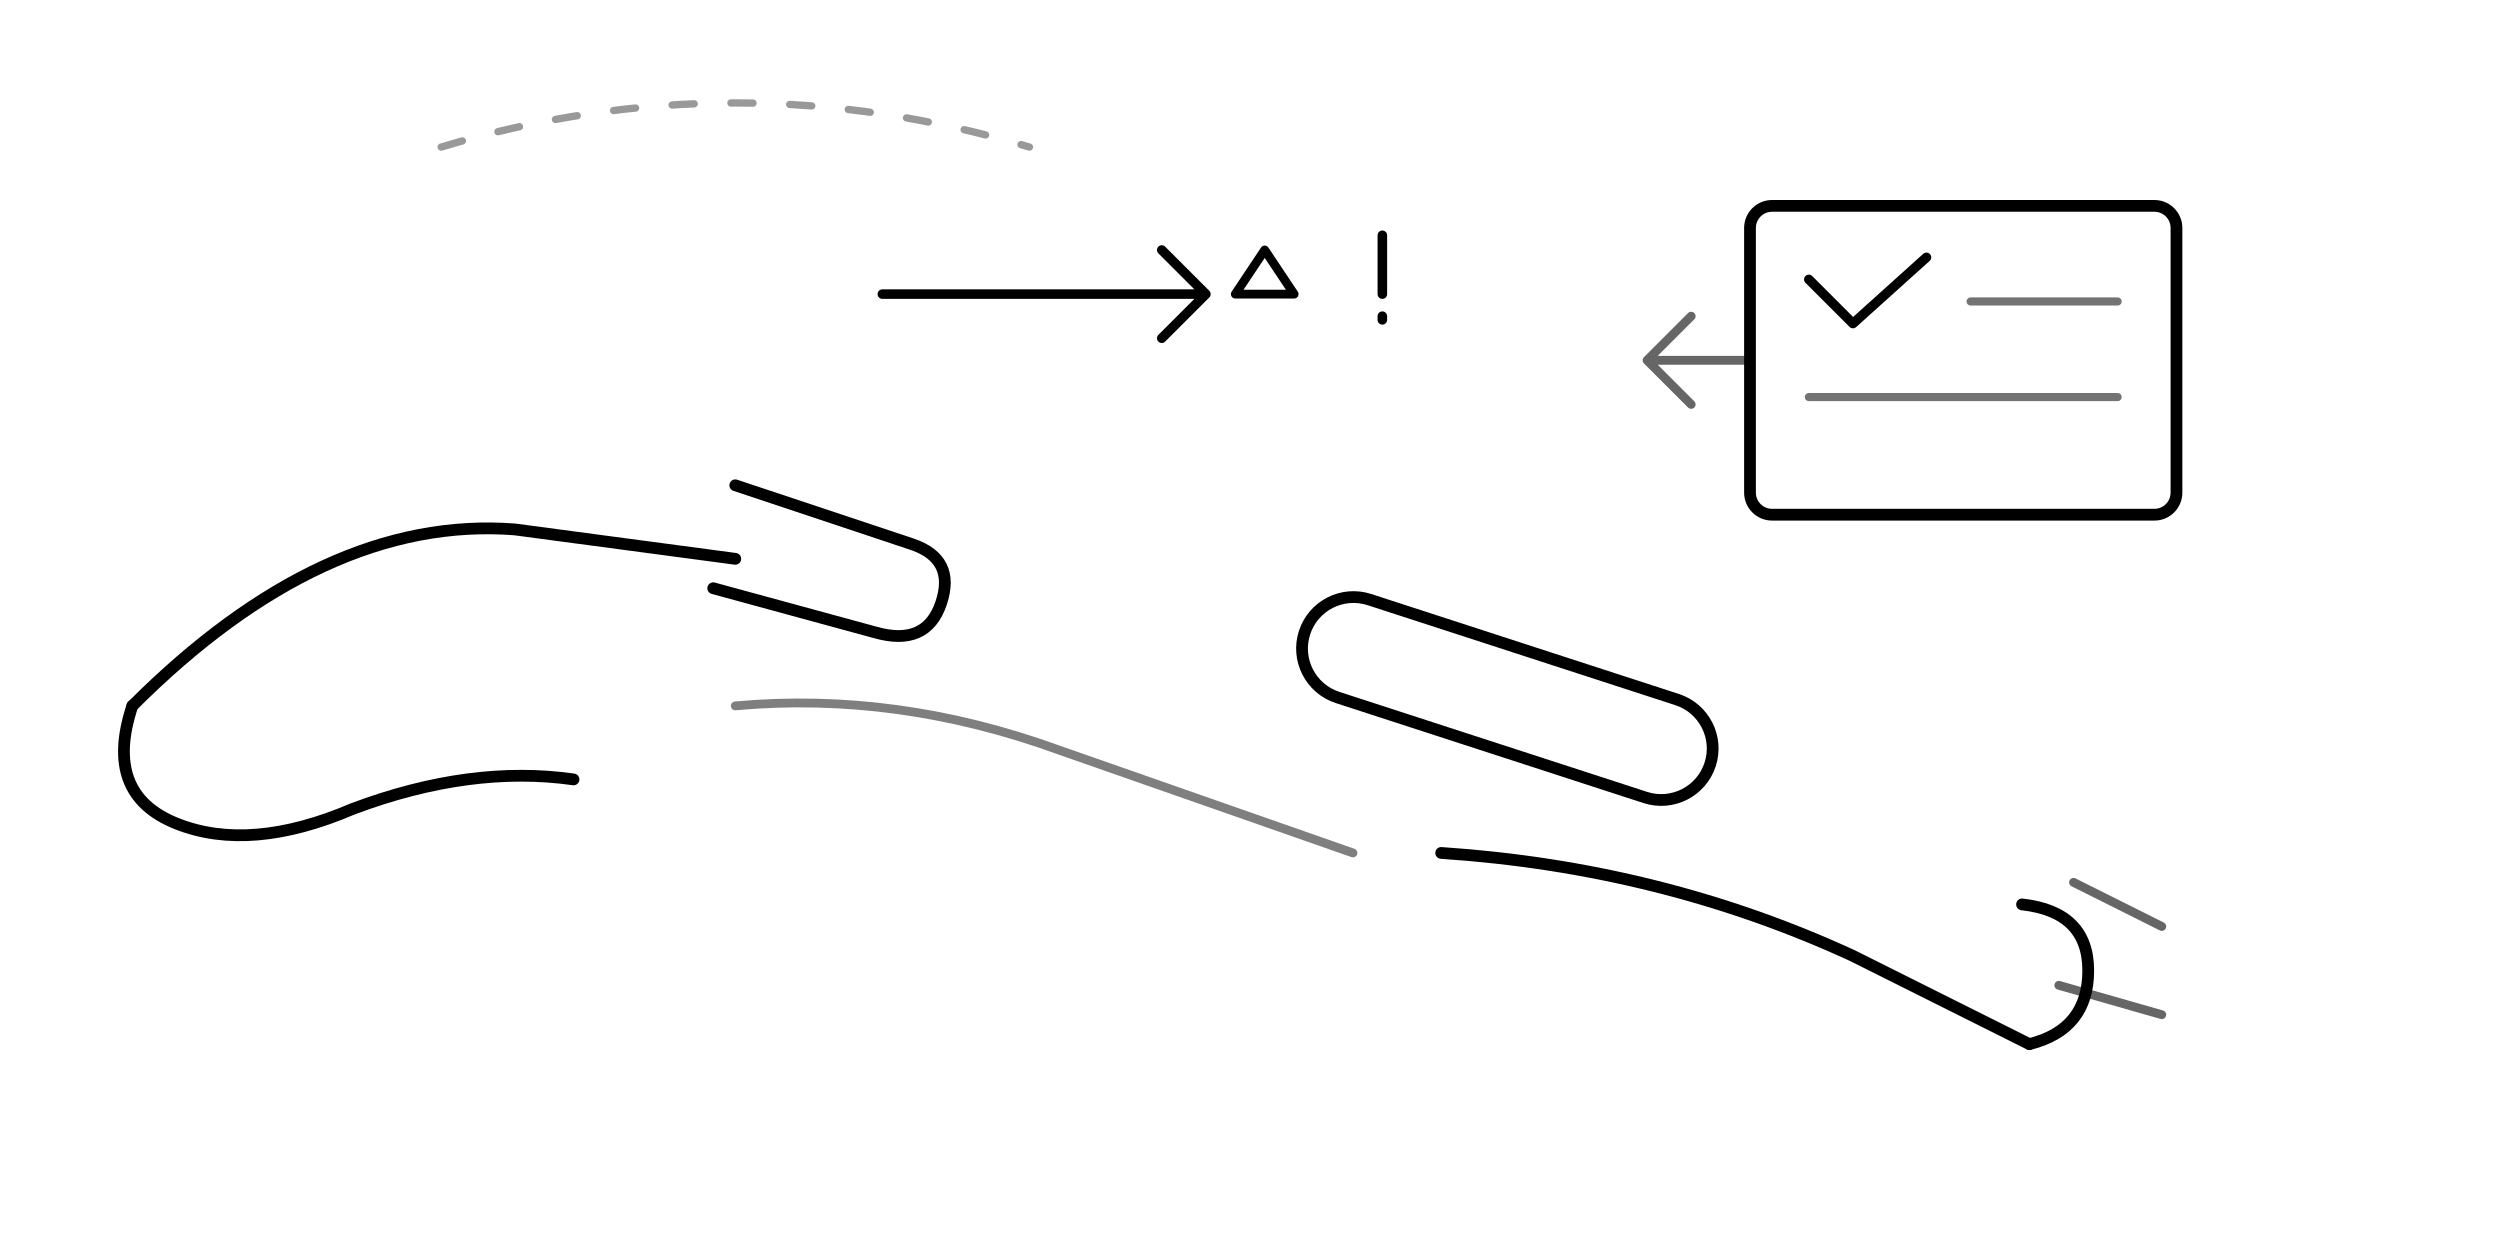
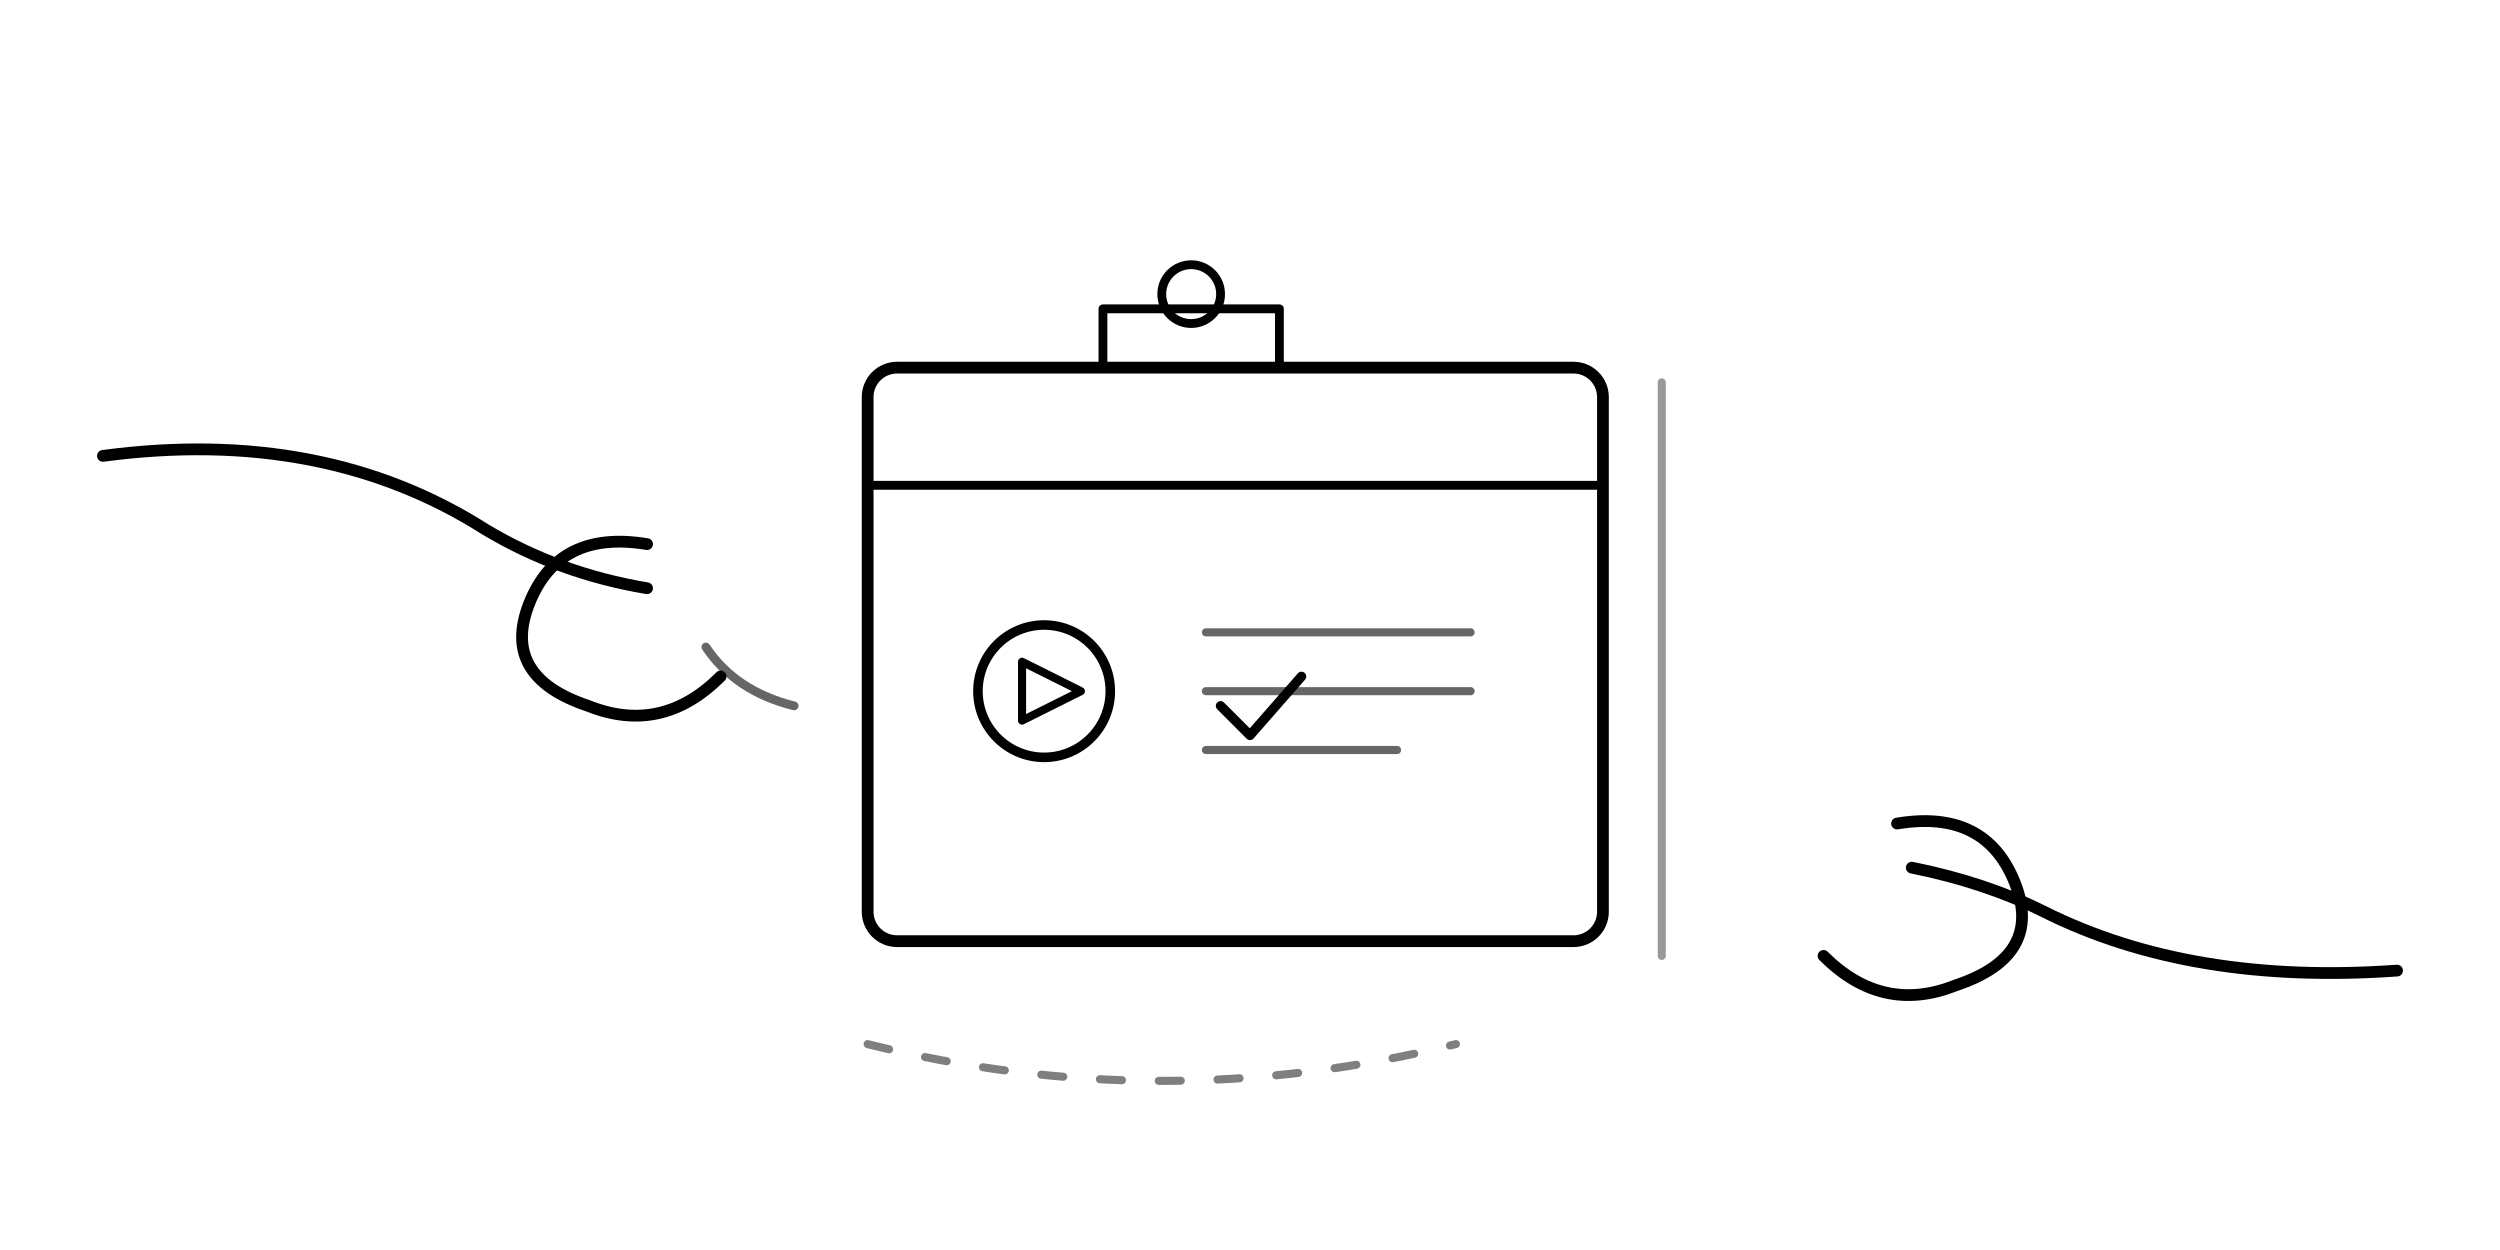
<svg viewBox="0 0 340 170" fill="none" stroke="currentColor" stroke-width="1.6" stroke-linecap="round" stroke-linejoin="round">
-   <path d="M18 96q26-26 52-24l30 4" />
-   <path d="M100 66l24 8q6 2 4 8t-9 4l-22-6" />
-   <path d="M18 96q-4 12 6 16t24-2q16-6 30-4" />
-   <path d="M100 96q22-2 44 6l40 14" stroke-width="1.2" opacity=".5" />
-   <rect x="176" y="88" width="58" height="14" rx="7" transform="rotate(18 205 95)" />
-   <path d="M196 116q30 2 56 14l24 12" />
-   <path d="M276 142q8-2 8-10t-9-9" />
-   <path d="M282 120l12 6m-14 8l14 4" stroke-width="1.2" opacity=".6" />
-   <rect x="238" y="28" width="58" height="42" rx="3" />
-   <path d="M246 38l6 6 10-9" stroke-width="1.3" />
-   <path d="M268 41h20M246 54h42" stroke-width="1.1" opacity=".55" />
-   <path d="M238 49h-14m6-6l-6 6 6 6" stroke-width="1.2" opacity=".6" />
-   <path d="M120 40h44m-6-6l6 6-6 6" stroke-width="1.3" />
-   <path d="M172 34l4 6h-8z" stroke-width="1.2" />
-   <path d="M188 32v8m0 3v.5" stroke-width="1.3" />
-   <path d="M60 20q40-12 80 0" stroke-width="1" stroke-dasharray="3 5" opacity=".4" />
+   <path d="M14 62q30-4 52 10q10 6 22 8" />
+   <path d="M88 74q-12-2-16 8t8 14q10 4 18-4" />
+   <path d="M96 88q4 6 12 8" stroke-width="1.2" opacity=".6" />
+   <rect x="118" y="50" width="100" height="78" rx="4" />
+   <path d="M118 66h100" stroke-width="1.2" />
+   <path d="M150 50v-8h24v8" stroke-width="1.2" />
+   <circle cx="162" cy="40" r="4" stroke-width="1.2" />
+   <circle cx="142" cy="94" r="9" stroke-width="1.3" />
+   <path d="M139 90l8 4-8 4z" stroke-width="1.1" />
+   <path d="M164 86h36M164 94h36M164 102h26" stroke-width="1.1" opacity=".6" />
+   <path d="M166 96l4 4 7-8" stroke-width="1.3" />
+   <path d="M226 52v78" stroke-width="1.1" opacity=".4" />
+   <path d="M326 132q-28 2-48-8q-8-4-18-6" />
+   <path d="M258 112q12-2 16 8t-8 14q-10 4-18-4" />
+   <path d="M118 142q40 10 80 0" stroke-width="1.1" stroke-dasharray="3 5" opacity=".5" />
</svg>
